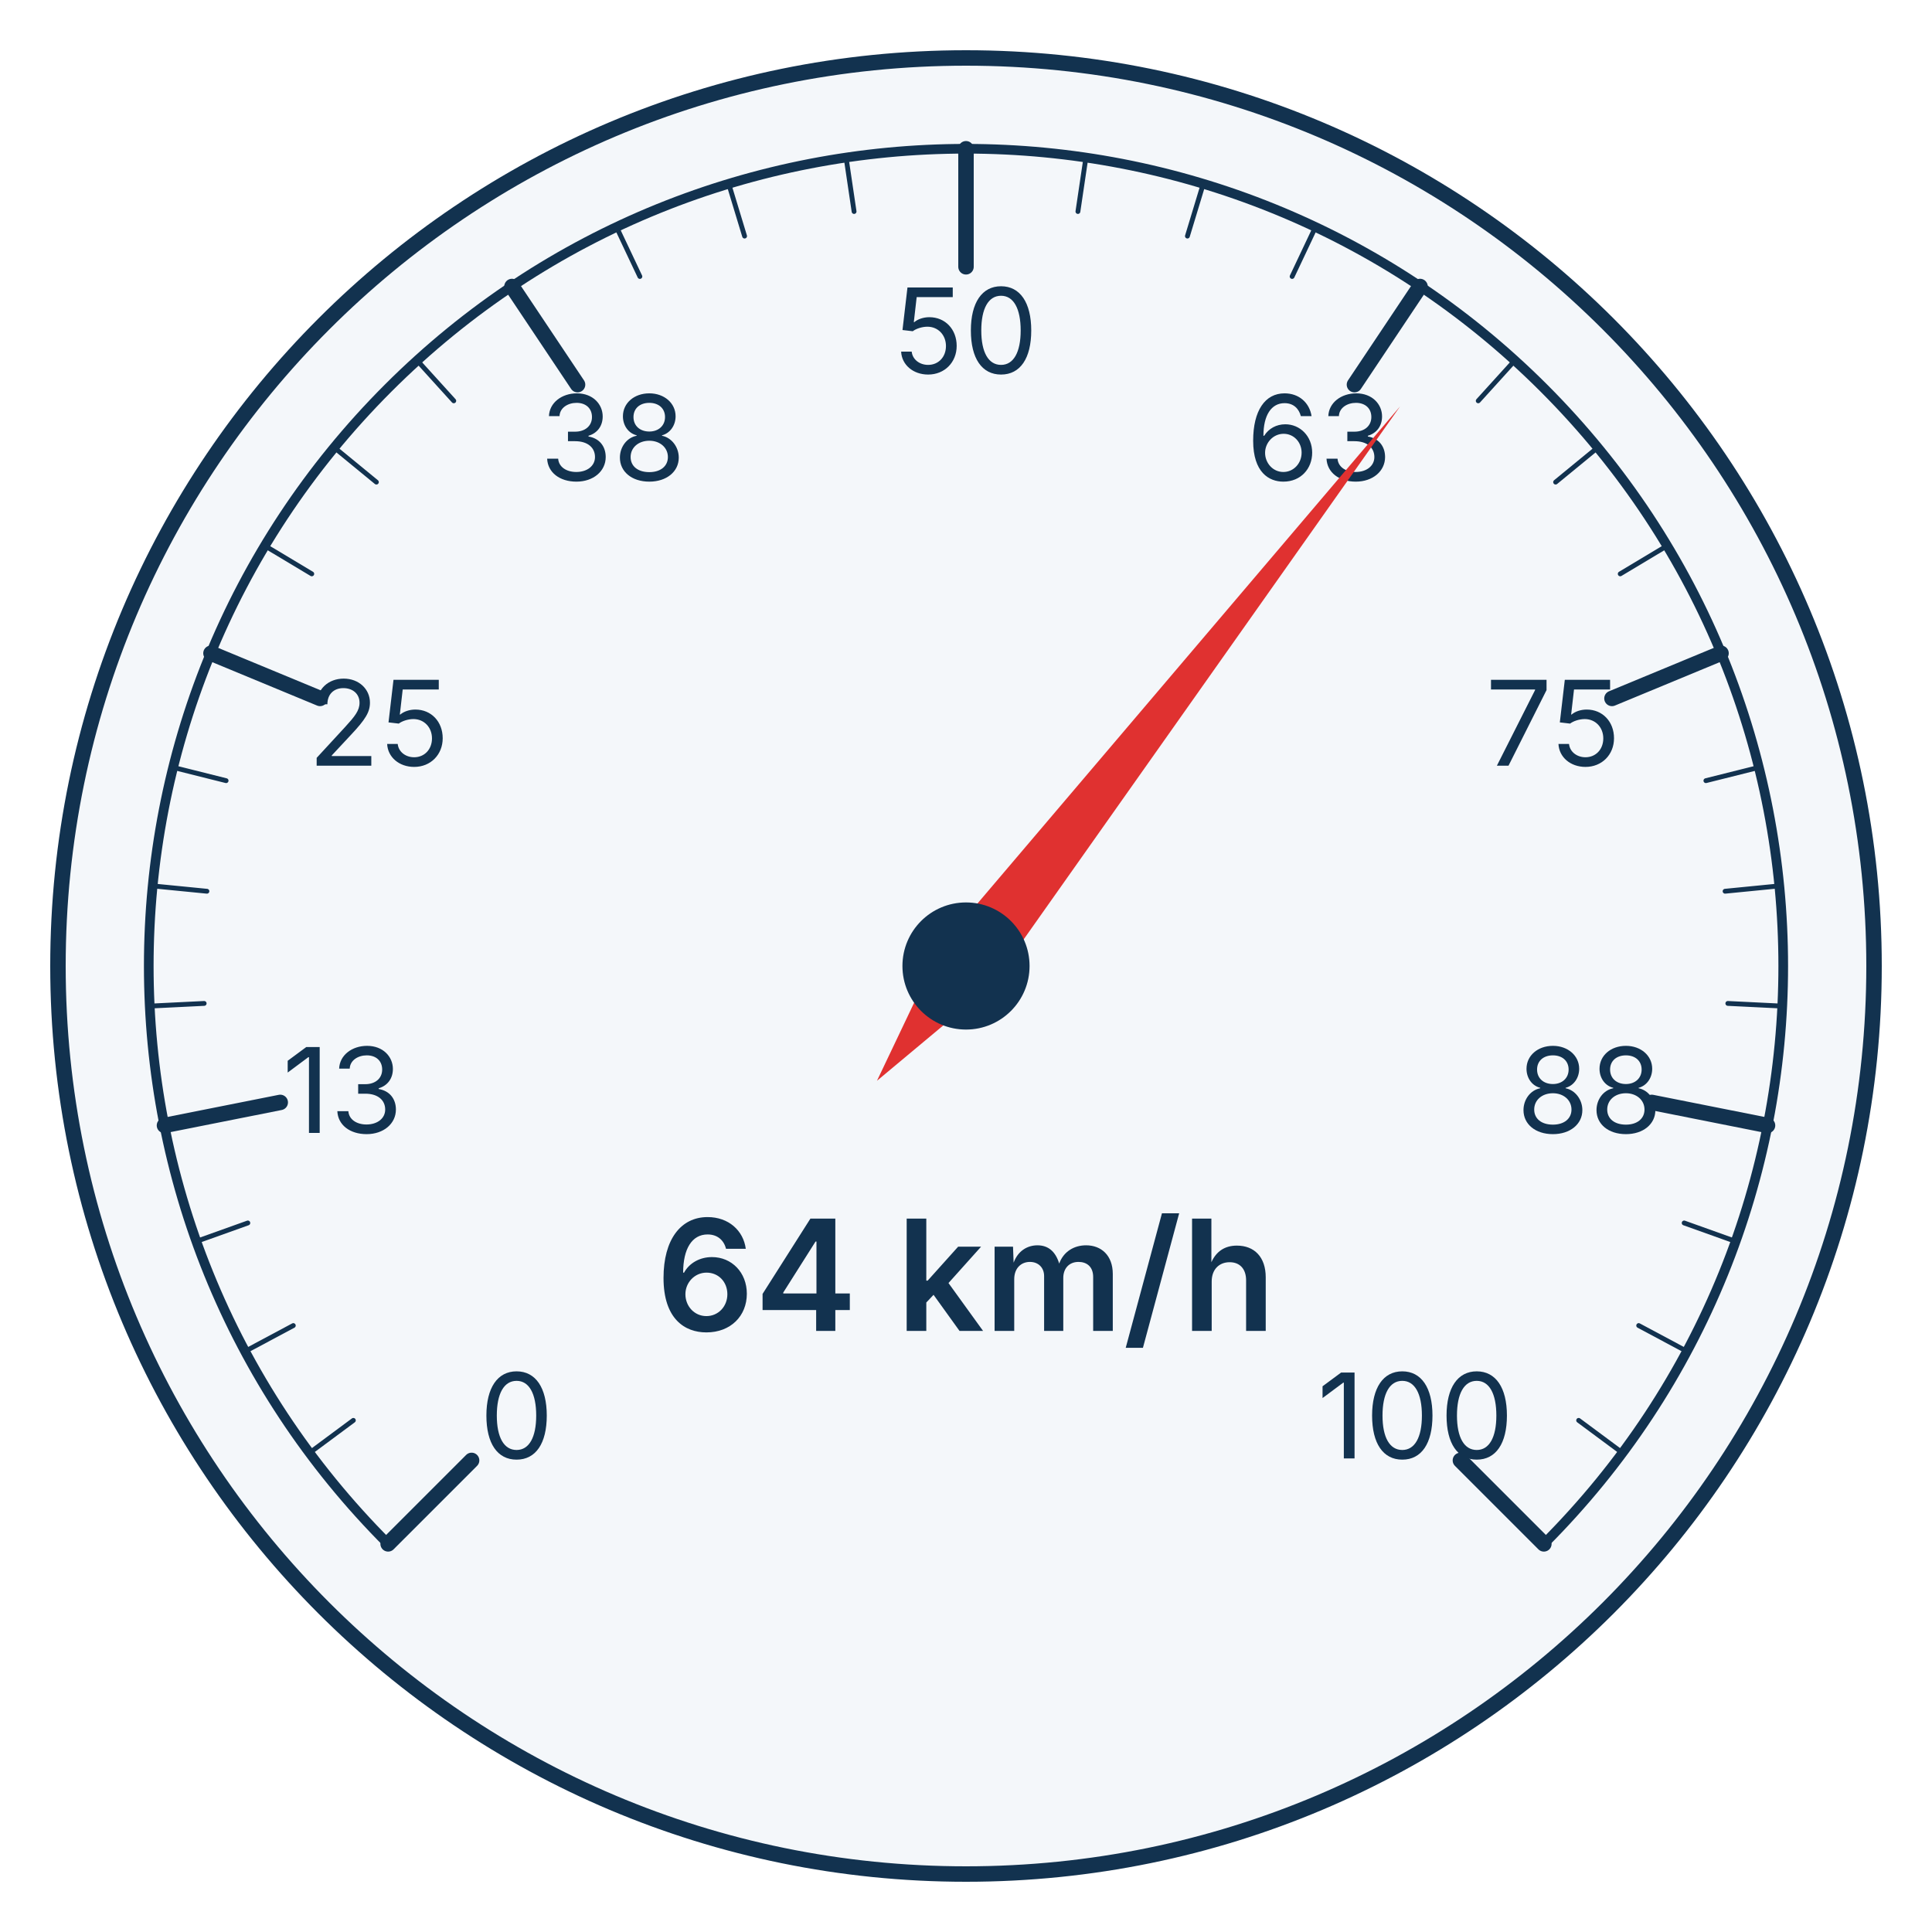
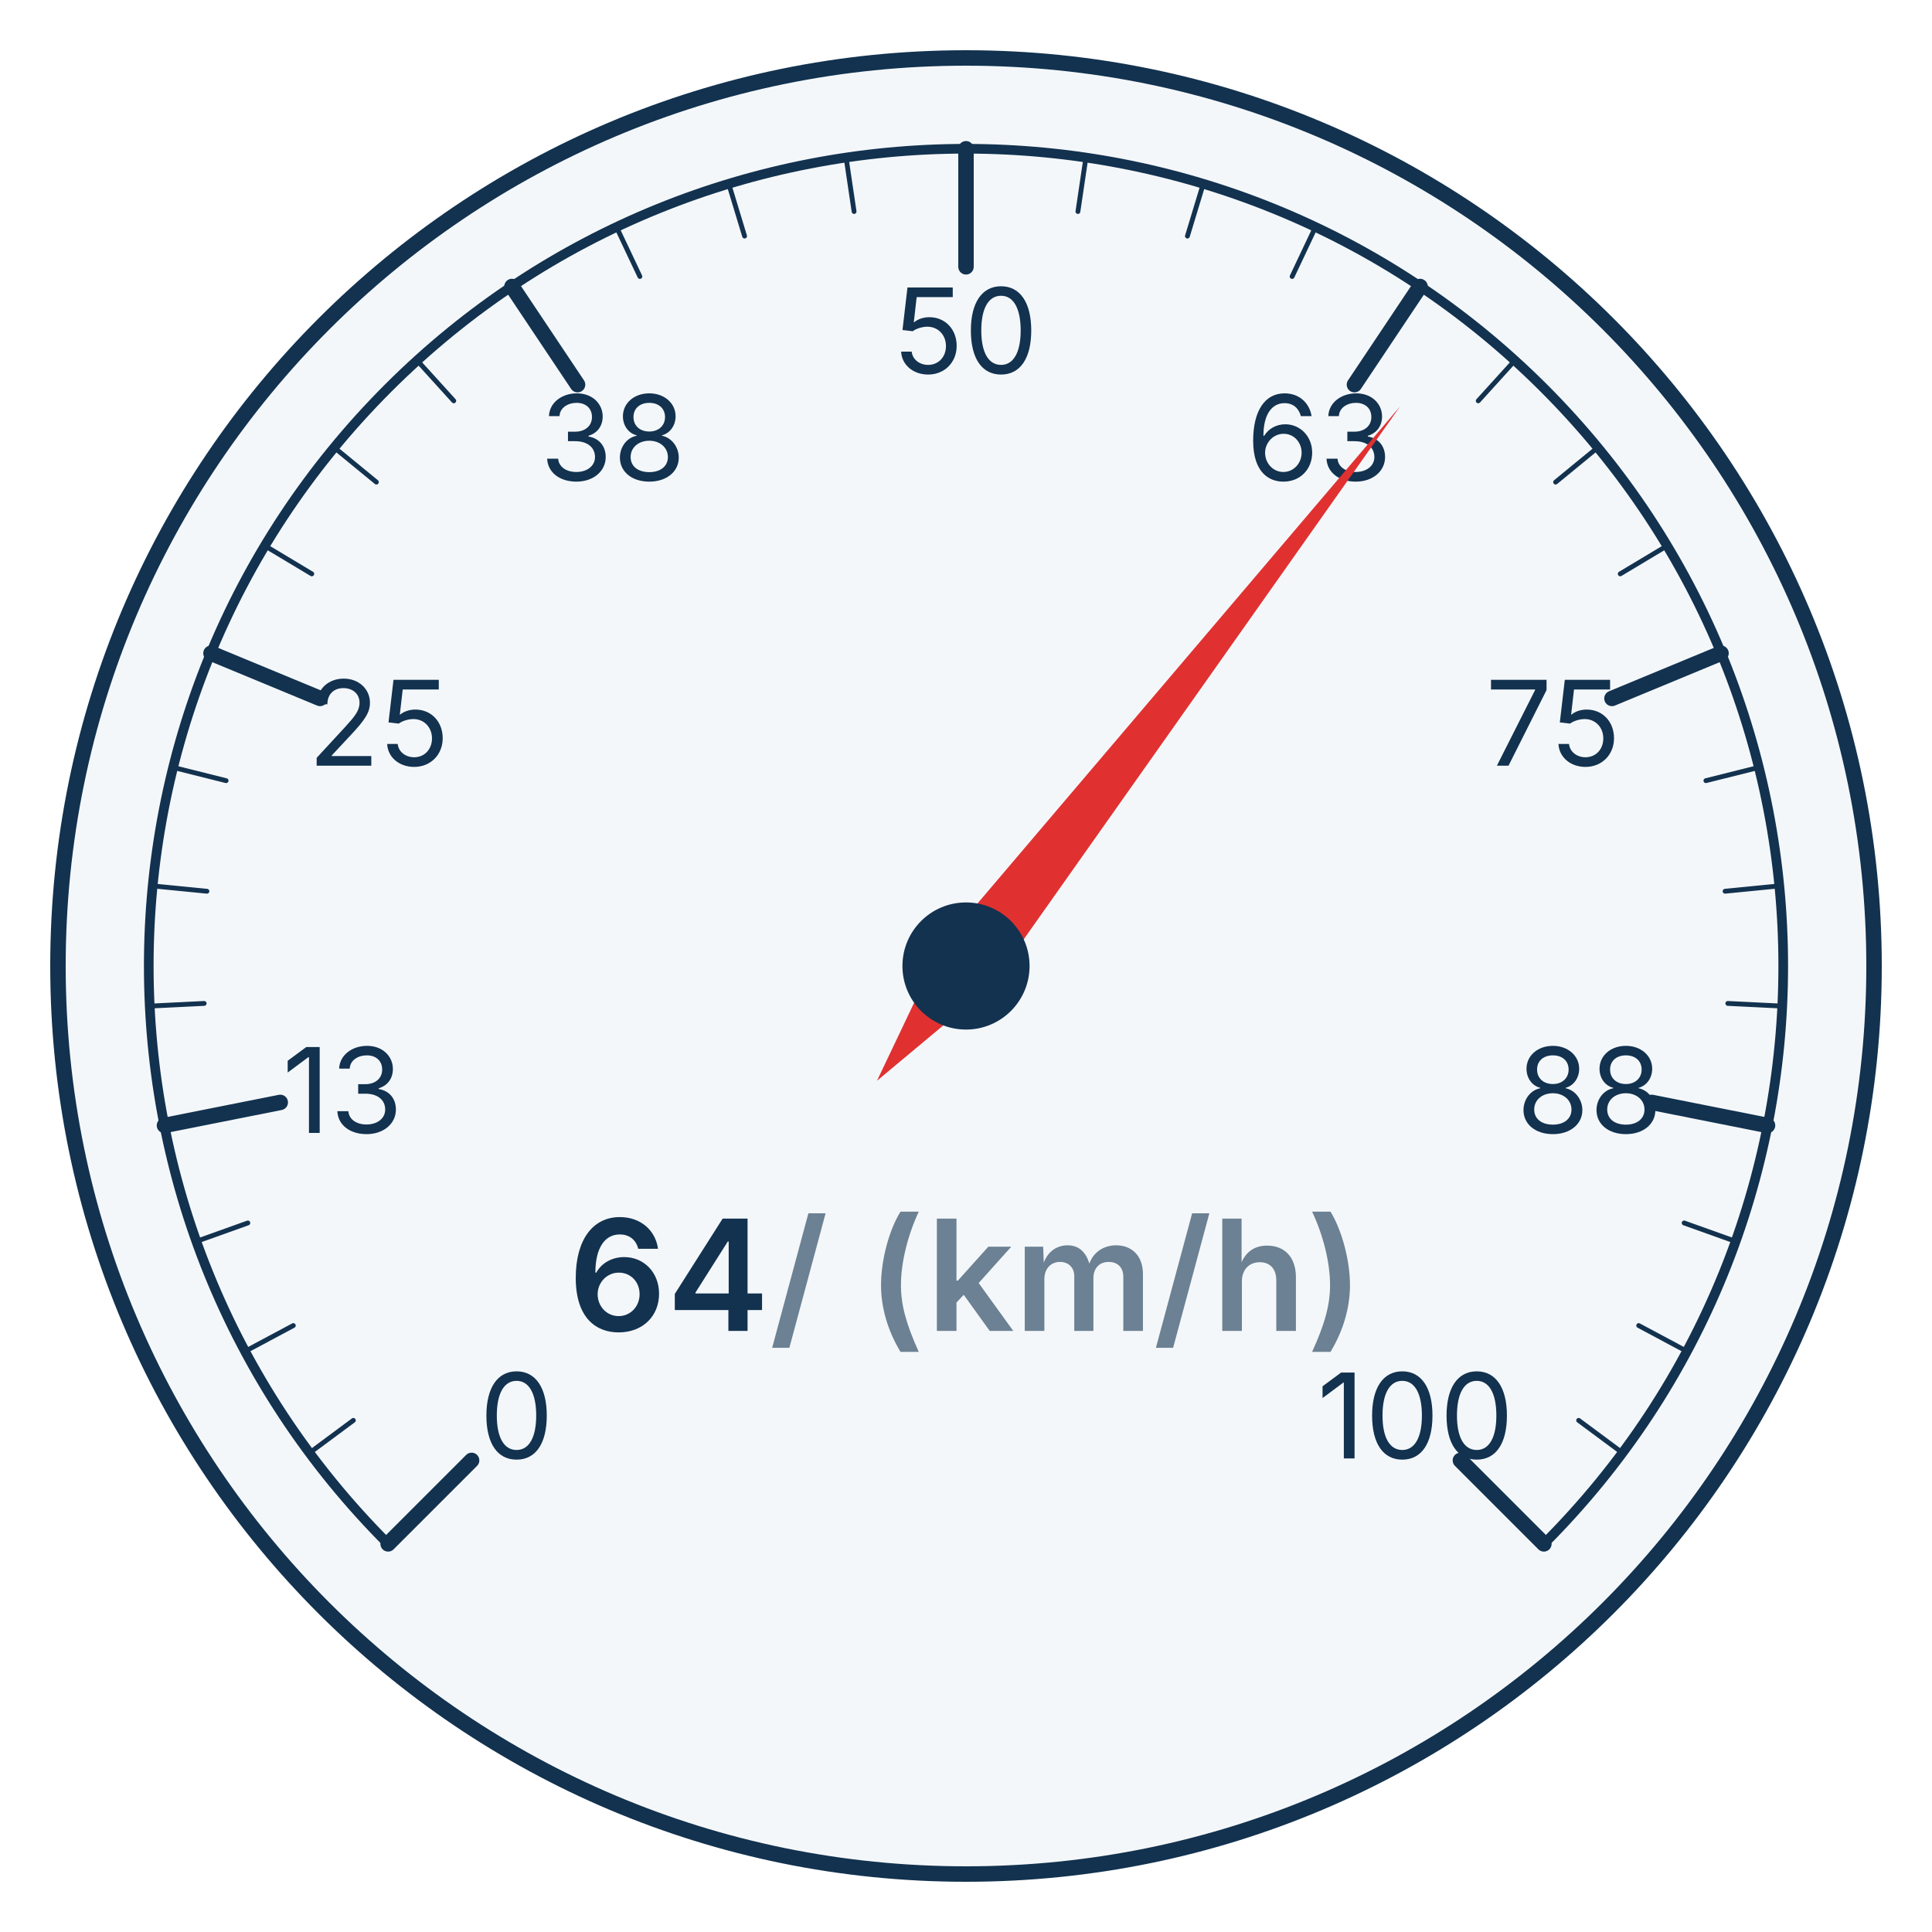
<svg xmlns="http://www.w3.org/2000/svg" width="200" height="200" viewBox="0 0 200 200">
  <g data-block-id="root:root/speedometer:speedometer" data-source-id="speedometer" data-source-type="group" data-source-component="speedometer" data-source-component-id="root">
    <g data-block-id="root:root/speedometer.children[0]:face/dial-face:dial-face" data-source-id="dial-face" data-source-type="group" data-source-component="dial-face" data-source-component-id="face">
      <circle data-block-id="root:root/speedometer.children[0]:face/dial-face.children[0]:face" data-source-id="face" data-source-type="circle" cx="100" cy="100" r="94" fill="#f4f7fa" stroke="#12324f" stroke-width="1.6" stroke-linecap="round" />
    </g>
    <path data-block-id="root:root/speedometer.children[1]:scale-arc" data-source-id="scale-arc" data-source-type="arc" d="M 40.179 159.821 A 84.6 84.6 0 1 1 159.821 159.821" fill="none" stroke="#12324f" stroke-width="1" stroke-linecap="round" />
    <g data-block-id="root:root/speedometer.children[2]:minor-ticks/tick-ring:tick-ring" data-source-id="tick-ring" data-source-type="group" data-source-component="tick-ring" data-source-component-id="minor-ticks">
      <line data-block-id="root:root/speedometer.children[2]:minor-ticks/tick-ring.children[0]:tick-0" data-source-id="tick-0" data-source-type="line" x1="44.167" y1="155.833" x2="40.179" y2="159.821" fill="none" stroke="#12324f" stroke-width="0.5" stroke-linecap="round" />
      <line data-block-id="root:root/speedometer.children[2]:minor-ticks/tick-ring.children[1]:tick-1" data-source-id="tick-1" data-source-type="line" x1="36.579" y1="147.036" x2="32.049" y2="150.396" fill="none" stroke="#12324f" stroke-width="0.5" stroke-linecap="round" />
      <line data-block-id="root:root/speedometer.children[2]:minor-ticks/tick-ring.children[2]:tick-2" data-source-id="tick-2" data-source-type="line" x1="30.363" y1="137.221" x2="25.389" y2="139.88" fill="none" stroke="#12324f" stroke-width="0.5" stroke-linecap="round" />
      <line data-block-id="root:root/speedometer.children[2]:minor-ticks/tick-ring.children[3]:tick-3" data-source-id="tick-3" data-source-type="line" x1="25.656" y1="126.601" x2="20.345" y2="128.501" fill="none" stroke="#12324f" stroke-width="0.5" stroke-linecap="round" />
      <line data-block-id="root:root/speedometer.children[2]:minor-ticks/tick-ring.children[4]:tick-4" data-source-id="tick-4" data-source-type="line" x1="22.557" y1="115.404" x2="17.026" y2="116.505" fill="none" stroke="#12324f" stroke-width="0.5" stroke-linecap="round" />
      <line data-block-id="root:root/speedometer.children[2]:minor-ticks/tick-ring.children[5]:tick-5" data-source-id="tick-5" data-source-type="line" x1="21.135" y1="103.874" x2="15.502" y2="104.151" fill="none" stroke="#12324f" stroke-width="0.5" stroke-linecap="round" />
      <line data-block-id="root:root/speedometer.children[2]:minor-ticks/tick-ring.children[6]:tick-6" data-source-id="tick-6" data-source-type="line" x1="21.42" y1="92.261" x2="15.807" y2="91.708" fill="none" stroke="#12324f" stroke-width="0.5" stroke-linecap="round" />
      <line data-block-id="root:root/speedometer.children[2]:minor-ticks/tick-ring.children[7]:tick-7" data-source-id="tick-7" data-source-type="line" x1="23.406" y1="80.814" x2="17.935" y2="79.444" fill="none" stroke="#12324f" stroke-width="0.5" stroke-linecap="round" />
      <line data-block-id="root:root/speedometer.children[2]:minor-ticks/tick-ring.children[8]:tick-8" data-source-id="tick-8" data-source-type="line" x1="27.05" y1="69.783" x2="21.84" y2="67.625" fill="none" stroke="#12324f" stroke-width="0.5" stroke-linecap="round" />
      <line data-block-id="root:root/speedometer.children[2]:minor-ticks/tick-ring.children[9]:tick-9" data-source-id="tick-9" data-source-type="line" x1="32.274" y1="59.406" x2="27.436" y2="56.507" fill="none" stroke="#12324f" stroke-width="0.5" stroke-linecap="round" />
      <line data-block-id="root:root/speedometer.children[2]:minor-ticks/tick-ring.children[10]:tick-10" data-source-id="tick-10" data-source-type="line" x1="38.963" y1="49.908" x2="34.603" y2="46.33" fill="none" stroke="#12324f" stroke-width="0.5" stroke-linecap="round" />
      <line data-block-id="root:root/speedometer.children[2]:minor-ticks/tick-ring.children[11]:tick-11" data-source-id="tick-11" data-source-type="line" x1="46.974" y1="41.494" x2="43.186" y2="37.316" fill="none" stroke="#12324f" stroke-width="0.5" stroke-linecap="round" />
      <line data-block-id="root:root/speedometer.children[2]:minor-ticks/tick-ring.children[12]:tick-12" data-source-id="tick-12" data-source-type="line" x1="56.132" y1="34.347" x2="52.999" y2="29.658" fill="none" stroke="#12324f" stroke-width="0.5" stroke-linecap="round" />
      <line data-block-id="root:root/speedometer.children[2]:minor-ticks/tick-ring.children[13]:tick-13" data-source-id="tick-13" data-source-type="line" x1="66.24" y1="28.621" x2="63.829" y2="23.523" fill="none" stroke="#12324f" stroke-width="0.5" stroke-linecap="round" />
      <line data-block-id="root:root/speedometer.children[2]:minor-ticks/tick-ring.children[14]:tick-14" data-source-id="tick-14" data-source-type="line" x1="77.079" y1="24.44" x2="75.442" y2="19.043" fill="none" stroke="#12324f" stroke-width="0.5" stroke-linecap="round" />
      <line data-block-id="root:root/speedometer.children[2]:minor-ticks/tick-ring.children[15]:tick-15" data-source-id="tick-15" data-source-type="line" x1="88.414" y1="21.895" x2="87.587" y2="16.316" fill="none" stroke="#12324f" stroke-width="0.5" stroke-linecap="round" />
      <line data-block-id="root:root/speedometer.children[2]:minor-ticks/tick-ring.children[16]:tick-16" data-source-id="tick-16" data-source-type="line" x1="100" y1="21.04" x2="100" y2="15.4" fill="none" stroke="#12324f" stroke-width="0.5" stroke-linecap="round" />
      <line data-block-id="root:root/speedometer.children[2]:minor-ticks/tick-ring.children[17]:tick-17" data-source-id="tick-17" data-source-type="line" x1="111.586" y1="21.895" x2="112.413" y2="16.316" fill="none" stroke="#12324f" stroke-width="0.5" stroke-linecap="round" />
      <line data-block-id="root:root/speedometer.children[2]:minor-ticks/tick-ring.children[18]:tick-18" data-source-id="tick-18" data-source-type="line" x1="122.921" y1="24.44" x2="124.558" y2="19.043" fill="none" stroke="#12324f" stroke-width="0.5" stroke-linecap="round" />
      <line data-block-id="root:root/speedometer.children[2]:minor-ticks/tick-ring.children[19]:tick-19" data-source-id="tick-19" data-source-type="line" x1="133.76" y1="28.621" x2="136.171" y2="23.523" fill="none" stroke="#12324f" stroke-width="0.5" stroke-linecap="round" />
      <line data-block-id="root:root/speedometer.children[2]:minor-ticks/tick-ring.children[20]:tick-20" data-source-id="tick-20" data-source-type="line" x1="143.868" y1="34.347" x2="147.001" y2="29.658" fill="none" stroke="#12324f" stroke-width="0.5" stroke-linecap="round" />
      <line data-block-id="root:root/speedometer.children[2]:minor-ticks/tick-ring.children[21]:tick-21" data-source-id="tick-21" data-source-type="line" x1="153.026" y1="41.494" x2="156.814" y2="37.316" fill="none" stroke="#12324f" stroke-width="0.5" stroke-linecap="round" />
      <line data-block-id="root:root/speedometer.children[2]:minor-ticks/tick-ring.children[22]:tick-22" data-source-id="tick-22" data-source-type="line" x1="161.037" y1="49.908" x2="165.397" y2="46.33" fill="none" stroke="#12324f" stroke-width="0.5" stroke-linecap="round" />
      <line data-block-id="root:root/speedometer.children[2]:minor-ticks/tick-ring.children[23]:tick-23" data-source-id="tick-23" data-source-type="line" x1="167.726" y1="59.406" x2="172.564" y2="56.507" fill="none" stroke="#12324f" stroke-width="0.5" stroke-linecap="round" />
      <line data-block-id="root:root/speedometer.children[2]:minor-ticks/tick-ring.children[24]:tick-24" data-source-id="tick-24" data-source-type="line" x1="172.95" y1="69.783" x2="178.16" y2="67.625" fill="none" stroke="#12324f" stroke-width="0.5" stroke-linecap="round" />
      <line data-block-id="root:root/speedometer.children[2]:minor-ticks/tick-ring.children[25]:tick-25" data-source-id="tick-25" data-source-type="line" x1="176.594" y1="80.814" x2="182.065" y2="79.444" fill="none" stroke="#12324f" stroke-width="0.5" stroke-linecap="round" />
      <line data-block-id="root:root/speedometer.children[2]:minor-ticks/tick-ring.children[26]:tick-26" data-source-id="tick-26" data-source-type="line" x1="178.58" y1="92.261" x2="184.193" y2="91.708" fill="none" stroke="#12324f" stroke-width="0.5" stroke-linecap="round" />
      <line data-block-id="root:root/speedometer.children[2]:minor-ticks/tick-ring.children[27]:tick-27" data-source-id="tick-27" data-source-type="line" x1="178.865" y1="103.874" x2="184.498" y2="104.151" fill="none" stroke="#12324f" stroke-width="0.5" stroke-linecap="round" />
      <line data-block-id="root:root/speedometer.children[2]:minor-ticks/tick-ring.children[28]:tick-28" data-source-id="tick-28" data-source-type="line" x1="177.443" y1="115.404" x2="182.974" y2="116.505" fill="none" stroke="#12324f" stroke-width="0.5" stroke-linecap="round" />
      <line data-block-id="root:root/speedometer.children[2]:minor-ticks/tick-ring.children[29]:tick-29" data-source-id="tick-29" data-source-type="line" x1="174.344" y1="126.601" x2="179.655" y2="128.501" fill="none" stroke="#12324f" stroke-width="0.5" stroke-linecap="round" />
      <line data-block-id="root:root/speedometer.children[2]:minor-ticks/tick-ring.children[30]:tick-30" data-source-id="tick-30" data-source-type="line" x1="169.637" y1="137.221" x2="174.611" y2="139.88" fill="none" stroke="#12324f" stroke-width="0.5" stroke-linecap="round" />
      <line data-block-id="root:root/speedometer.children[2]:minor-ticks/tick-ring.children[31]:tick-31" data-source-id="tick-31" data-source-type="line" x1="163.421" y1="147.036" x2="167.951" y2="150.396" fill="none" stroke="#12324f" stroke-width="0.5" stroke-linecap="round" />
      <line data-block-id="root:root/speedometer.children[2]:minor-ticks/tick-ring.children[32]:tick-32" data-source-id="tick-32" data-source-type="line" x1="155.833" y1="155.833" x2="159.821" y2="159.821" fill="none" stroke="#12324f" stroke-width="0.5" stroke-linecap="round" />
    </g>
    <g data-block-id="root:root/speedometer.children[3]:major-ticks/tick-ring:tick-ring" data-source-id="tick-ring" data-source-type="group" data-source-component="tick-ring" data-source-component-id="major-ticks">
      <line data-block-id="root:root/speedometer.children[3]:major-ticks/tick-ring.children[0]:tick-0" data-source-id="tick-0" data-source-type="line" x1="48.82" y1="151.18" x2="40.179" y2="159.821" fill="none" stroke="#12324f" stroke-width="1.6" stroke-linecap="round" />
      <line data-block-id="root:root/speedometer.children[3]:major-ticks/tick-ring.children[1]:tick-1" data-source-id="tick-1" data-source-type="line" x1="29.011" y1="114.121" x2="17.026" y2="116.505" fill="none" stroke="#12324f" stroke-width="1.6" stroke-linecap="round" />
      <line data-block-id="root:root/speedometer.children[3]:major-ticks/tick-ring.children[2]:tick-2" data-source-id="tick-2" data-source-type="line" x1="33.13" y1="72.301" x2="21.84" y2="67.625" fill="none" stroke="#12324f" stroke-width="1.6" stroke-linecap="round" />
      <line data-block-id="root:root/speedometer.children[3]:major-ticks/tick-ring.children[3]:tick-3" data-source-id="tick-3" data-source-type="line" x1="59.788" y1="39.818" x2="52.999" y2="29.658" fill="none" stroke="#12324f" stroke-width="1.6" stroke-linecap="round" />
      <line data-block-id="root:root/speedometer.children[3]:major-ticks/tick-ring.children[4]:tick-4" data-source-id="tick-4" data-source-type="line" x1="100" y1="27.62" x2="100" y2="15.4" fill="none" stroke="#12324f" stroke-width="1.6" stroke-linecap="round" />
      <line data-block-id="root:root/speedometer.children[3]:major-ticks/tick-ring.children[5]:tick-5" data-source-id="tick-5" data-source-type="line" x1="140.212" y1="39.818" x2="147.001" y2="29.658" fill="none" stroke="#12324f" stroke-width="1.6" stroke-linecap="round" />
      <line data-block-id="root:root/speedometer.children[3]:major-ticks/tick-ring.children[6]:tick-6" data-source-id="tick-6" data-source-type="line" x1="166.87" y1="72.301" x2="178.16" y2="67.625" fill="none" stroke="#12324f" stroke-width="1.6" stroke-linecap="round" />
      <line data-block-id="root:root/speedometer.children[3]:major-ticks/tick-ring.children[7]:tick-7" data-source-id="tick-7" data-source-type="line" x1="170.989" y1="114.121" x2="182.974" y2="116.505" fill="none" stroke="#12324f" stroke-width="1.6" stroke-linecap="round" />
      <line data-block-id="root:root/speedometer.children[3]:major-ticks/tick-ring.children[8]:tick-8" data-source-id="tick-8" data-source-type="line" x1="151.18" y1="151.18" x2="159.821" y2="159.821" fill="none" stroke="#12324f" stroke-width="1.6" stroke-linecap="round" />
    </g>
    <g data-block-id="root:root/speedometer.children[4]:scale-labels/label-ring:label-ring" data-source-id="label-ring" data-source-type="group" data-source-component="label-ring" data-source-component-id="scale-labels">
      <text data-block-id="root:root/speedometer.children[4]:scale-labels/label-ring.children[0]:label-0" data-source-id="label-0" data-source-type="text" x="53.472" y="146.528" font-size="12.22" font-family="KaTeX_Main, Inter, serif" font-weight="400" text-anchor="middle" dominant-baseline="central" fill="#12324f" stroke="none" stroke-linecap="round">0</text>
      <text data-block-id="root:root/speedometer.children[4]:scale-labels/label-ring.children[1]:label-1" data-source-id="label-1" data-source-type="text" x="35.464" y="112.837" font-size="12.22" font-family="KaTeX_Main, Inter, serif" font-weight="400" text-anchor="middle" dominant-baseline="central" fill="#12324f" stroke="none" stroke-linecap="round">13</text>
      <text data-block-id="root:root/speedometer.children[4]:scale-labels/label-ring.children[2]:label-2" data-source-id="label-2" data-source-type="text" x="39.209" y="74.819" font-size="12.22" font-family="KaTeX_Main, Inter, serif" font-weight="400" text-anchor="middle" dominant-baseline="central" fill="#12324f" stroke="none" stroke-linecap="round">25</text>
      <text data-block-id="root:root/speedometer.children[4]:scale-labels/label-ring.children[3]:label-3" data-source-id="label-3" data-source-type="text" x="63.443" y="45.289" font-size="12.22" font-family="KaTeX_Main, Inter, serif" font-weight="400" text-anchor="middle" dominant-baseline="central" fill="#12324f" stroke="none" stroke-linecap="round">38</text>
      <text data-block-id="root:root/speedometer.children[4]:scale-labels/label-ring.children[4]:label-4" data-source-id="label-4" data-source-type="text" x="100" y="34.2" font-size="12.22" font-family="KaTeX_Main, Inter, serif" font-weight="400" text-anchor="middle" dominant-baseline="central" fill="#12324f" stroke="none" stroke-linecap="round">50</text>
      <text data-block-id="root:root/speedometer.children[4]:scale-labels/label-ring.children[5]:label-5" data-source-id="label-5" data-source-type="text" x="136.557" y="45.289" font-size="12.22" font-family="KaTeX_Main, Inter, serif" font-weight="400" text-anchor="middle" dominant-baseline="central" fill="#12324f" stroke="none" stroke-linecap="round">63</text>
      <text data-block-id="root:root/speedometer.children[4]:scale-labels/label-ring.children[6]:label-6" data-source-id="label-6" data-source-type="text" x="160.791" y="74.819" font-size="12.22" font-family="KaTeX_Main, Inter, serif" font-weight="400" text-anchor="middle" dominant-baseline="central" fill="#12324f" stroke="none" stroke-linecap="round">75</text>
      <text data-block-id="root:root/speedometer.children[4]:scale-labels/label-ring.children[7]:label-7" data-source-id="label-7" data-source-type="text" x="164.536" y="112.837" font-size="12.22" font-family="KaTeX_Main, Inter, serif" font-weight="400" text-anchor="middle" dominant-baseline="central" fill="#12324f" stroke="none" stroke-linecap="round">88</text>
      <text data-block-id="root:root/speedometer.children[4]:scale-labels/label-ring.children[8]:label-8" data-source-id="label-8" data-source-type="text" x="146.528" y="146.528" font-size="12.22" font-family="KaTeX_Main, Inter, serif" font-weight="400" text-anchor="middle" dominant-baseline="central" fill="#12324f" stroke="none" stroke-linecap="round">100</text>
    </g>
    <g data-block-id="root:root/speedometer.children[5]:needle/pointer-hand:pointer-hand" data-source-id="pointer-hand" data-source-type="group" data-source-component="pointer-hand" data-source-component-id="needle" transform="rotate(37.8 100 100)">
      <polygon data-block-id="root:root/speedometer.children[5]:needle/pointer-hand.children[0]:hand" data-source-id="hand" data-source-type="polygon" points="100,26.68 103.29,100 100,115.04 96.71,100" fill="#e03130" stroke="none" stroke-linecap="round" />
    </g>
    <circle data-block-id="root:root/speedometer.children[6]:centre-cap" data-source-id="centre-cap" data-source-type="circle" cx="100" cy="100" r="6.58" fill="#12324f" stroke="none" stroke-linecap="round" />
-     <text data-block-id="root:root/speedometer.children[7]:readout" data-source-id="readout" data-source-type="text" x="100" y="131.96" font-size="15.98" font-family="KaTeX_Main, Inter, serif" font-weight="600" text-anchor="middle" dominant-baseline="central" fill="#12324f" stroke="none" stroke-linecap="round">64 km/h</text>
+     <text data-block-id="root:root/speedometer.children[7]:readout" data-source-id="readout" data-source-type="text" x="100" y="131.96" font-size="15.98" font-family="KaTeX_Main, Inter, serif" font-weight="600" text-anchor="middle" dominant-baseline="central" fill="#12324f" stroke="none" stroke-linecap="round">64<tspan fill-opacity="0.6"> / (km/h)</tspan>
+     </text>
  </g>
</svg>
